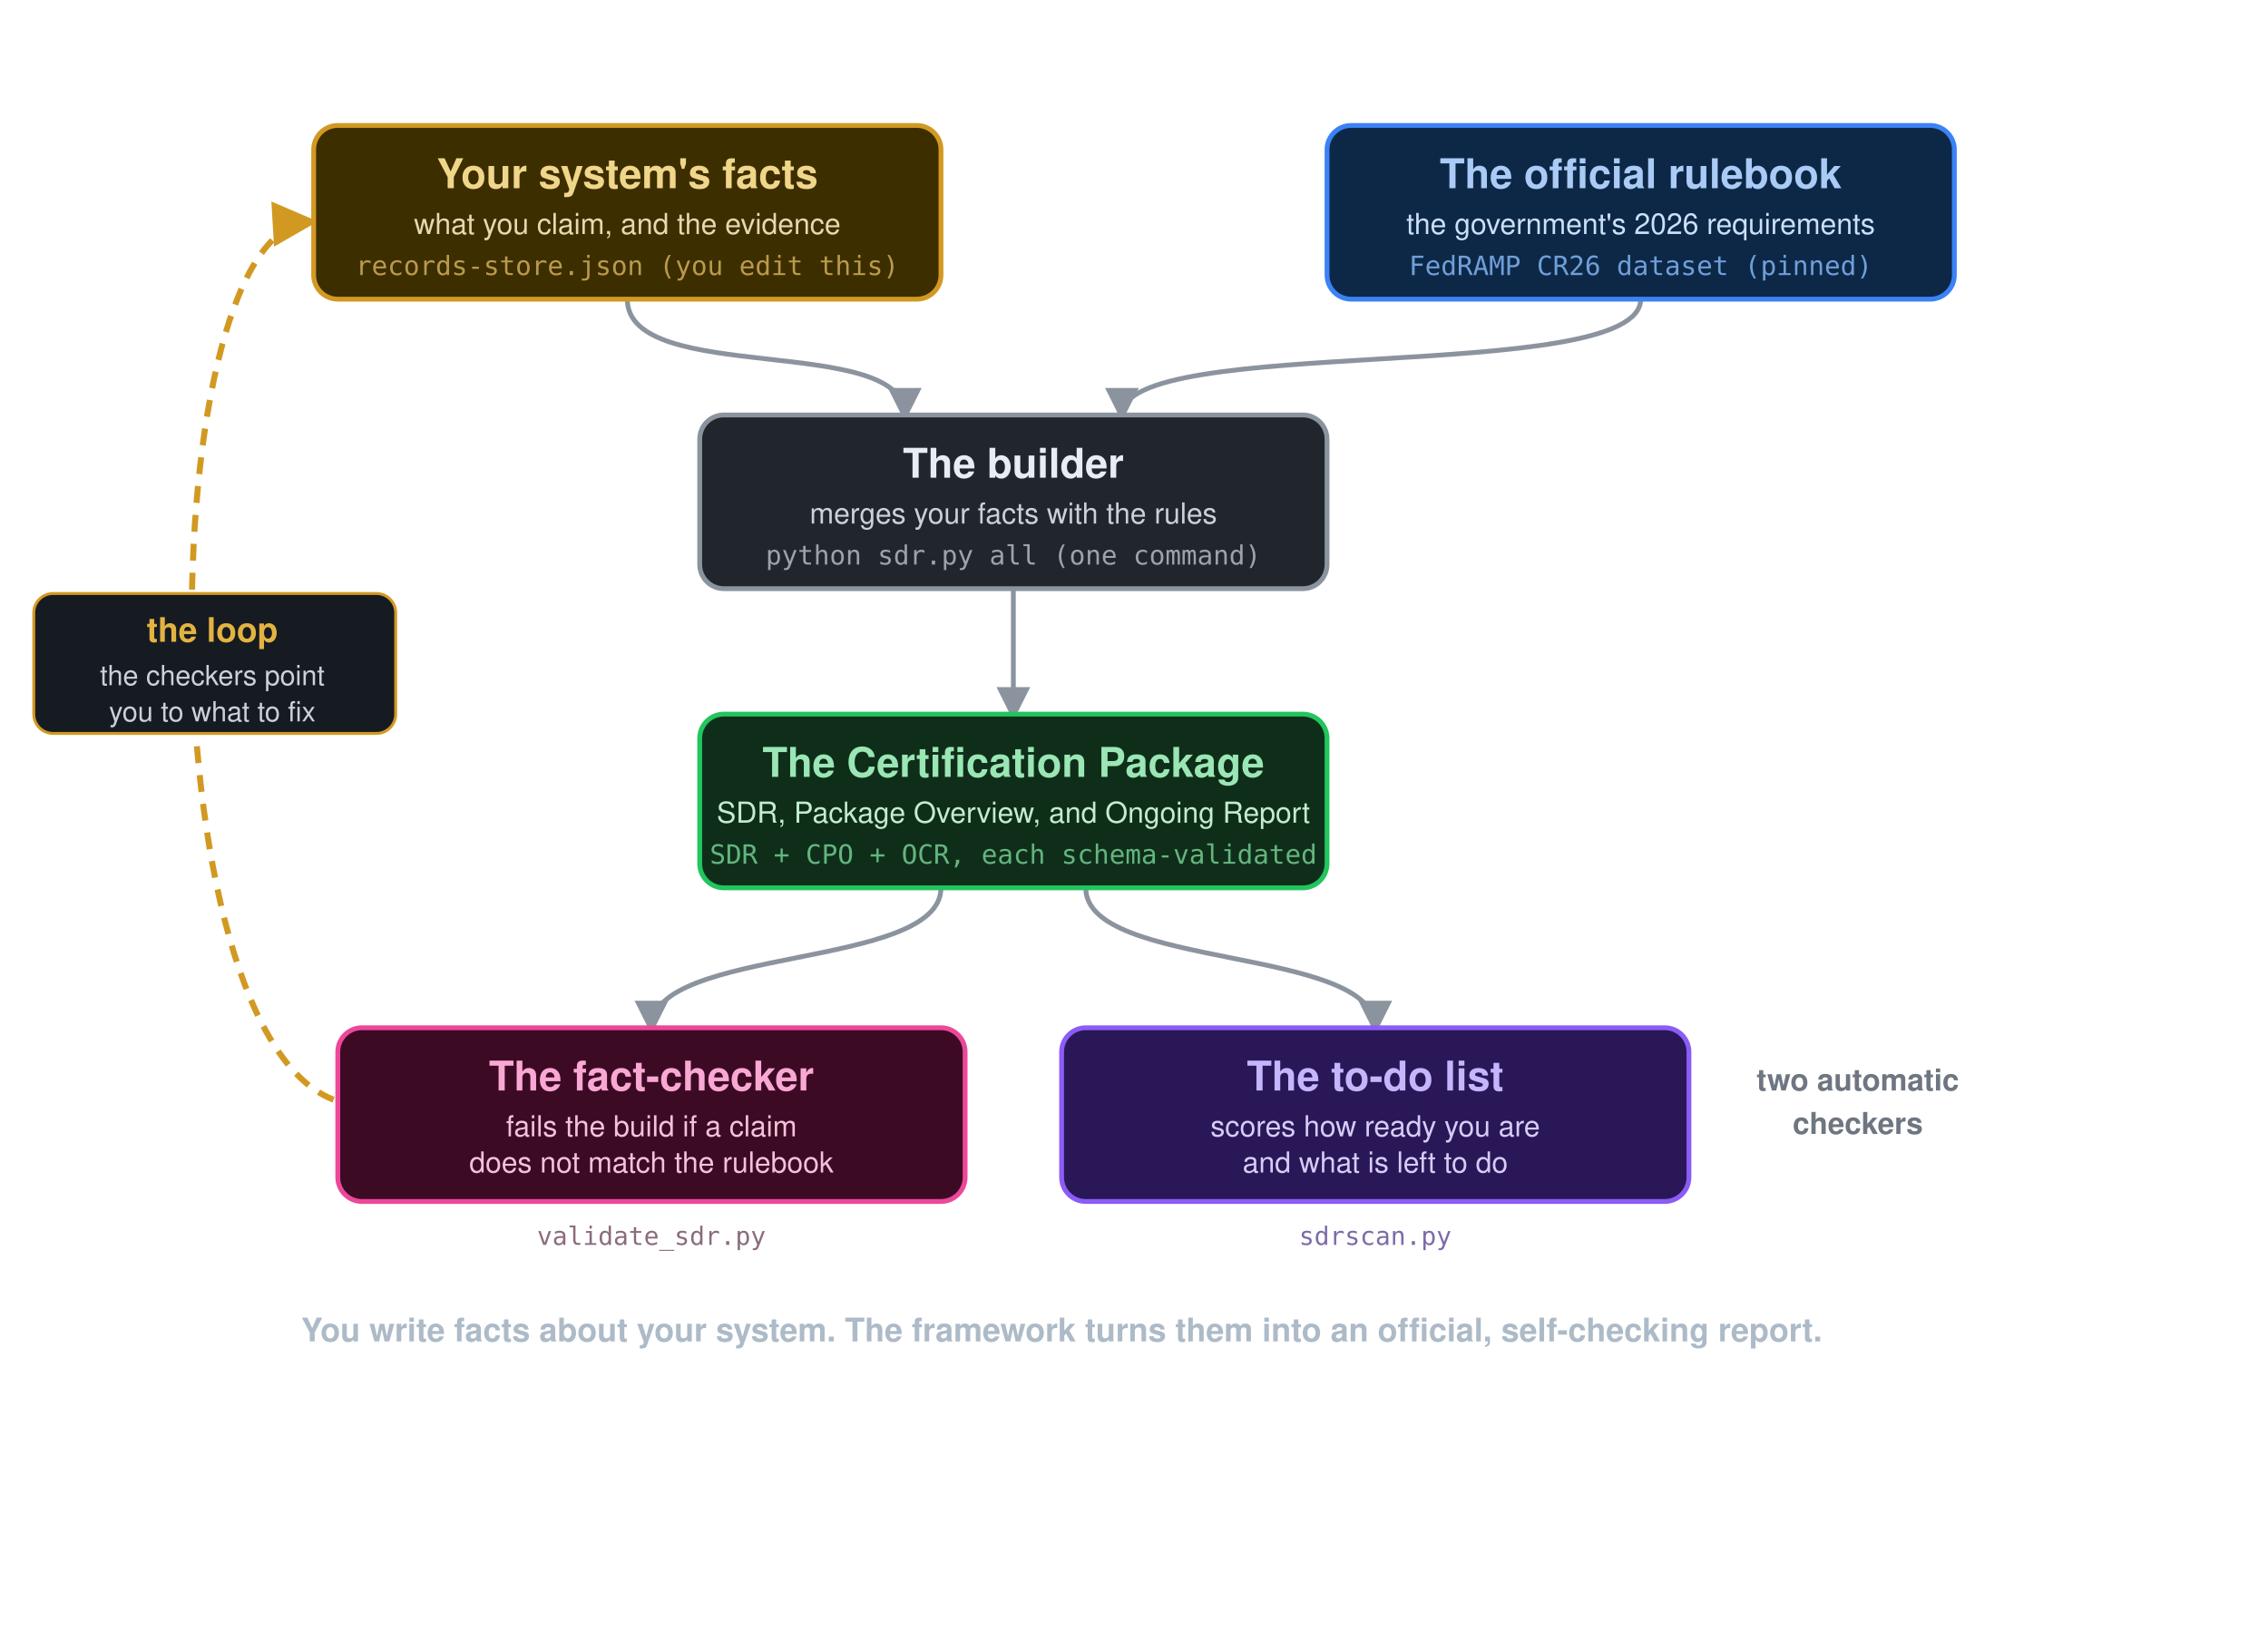
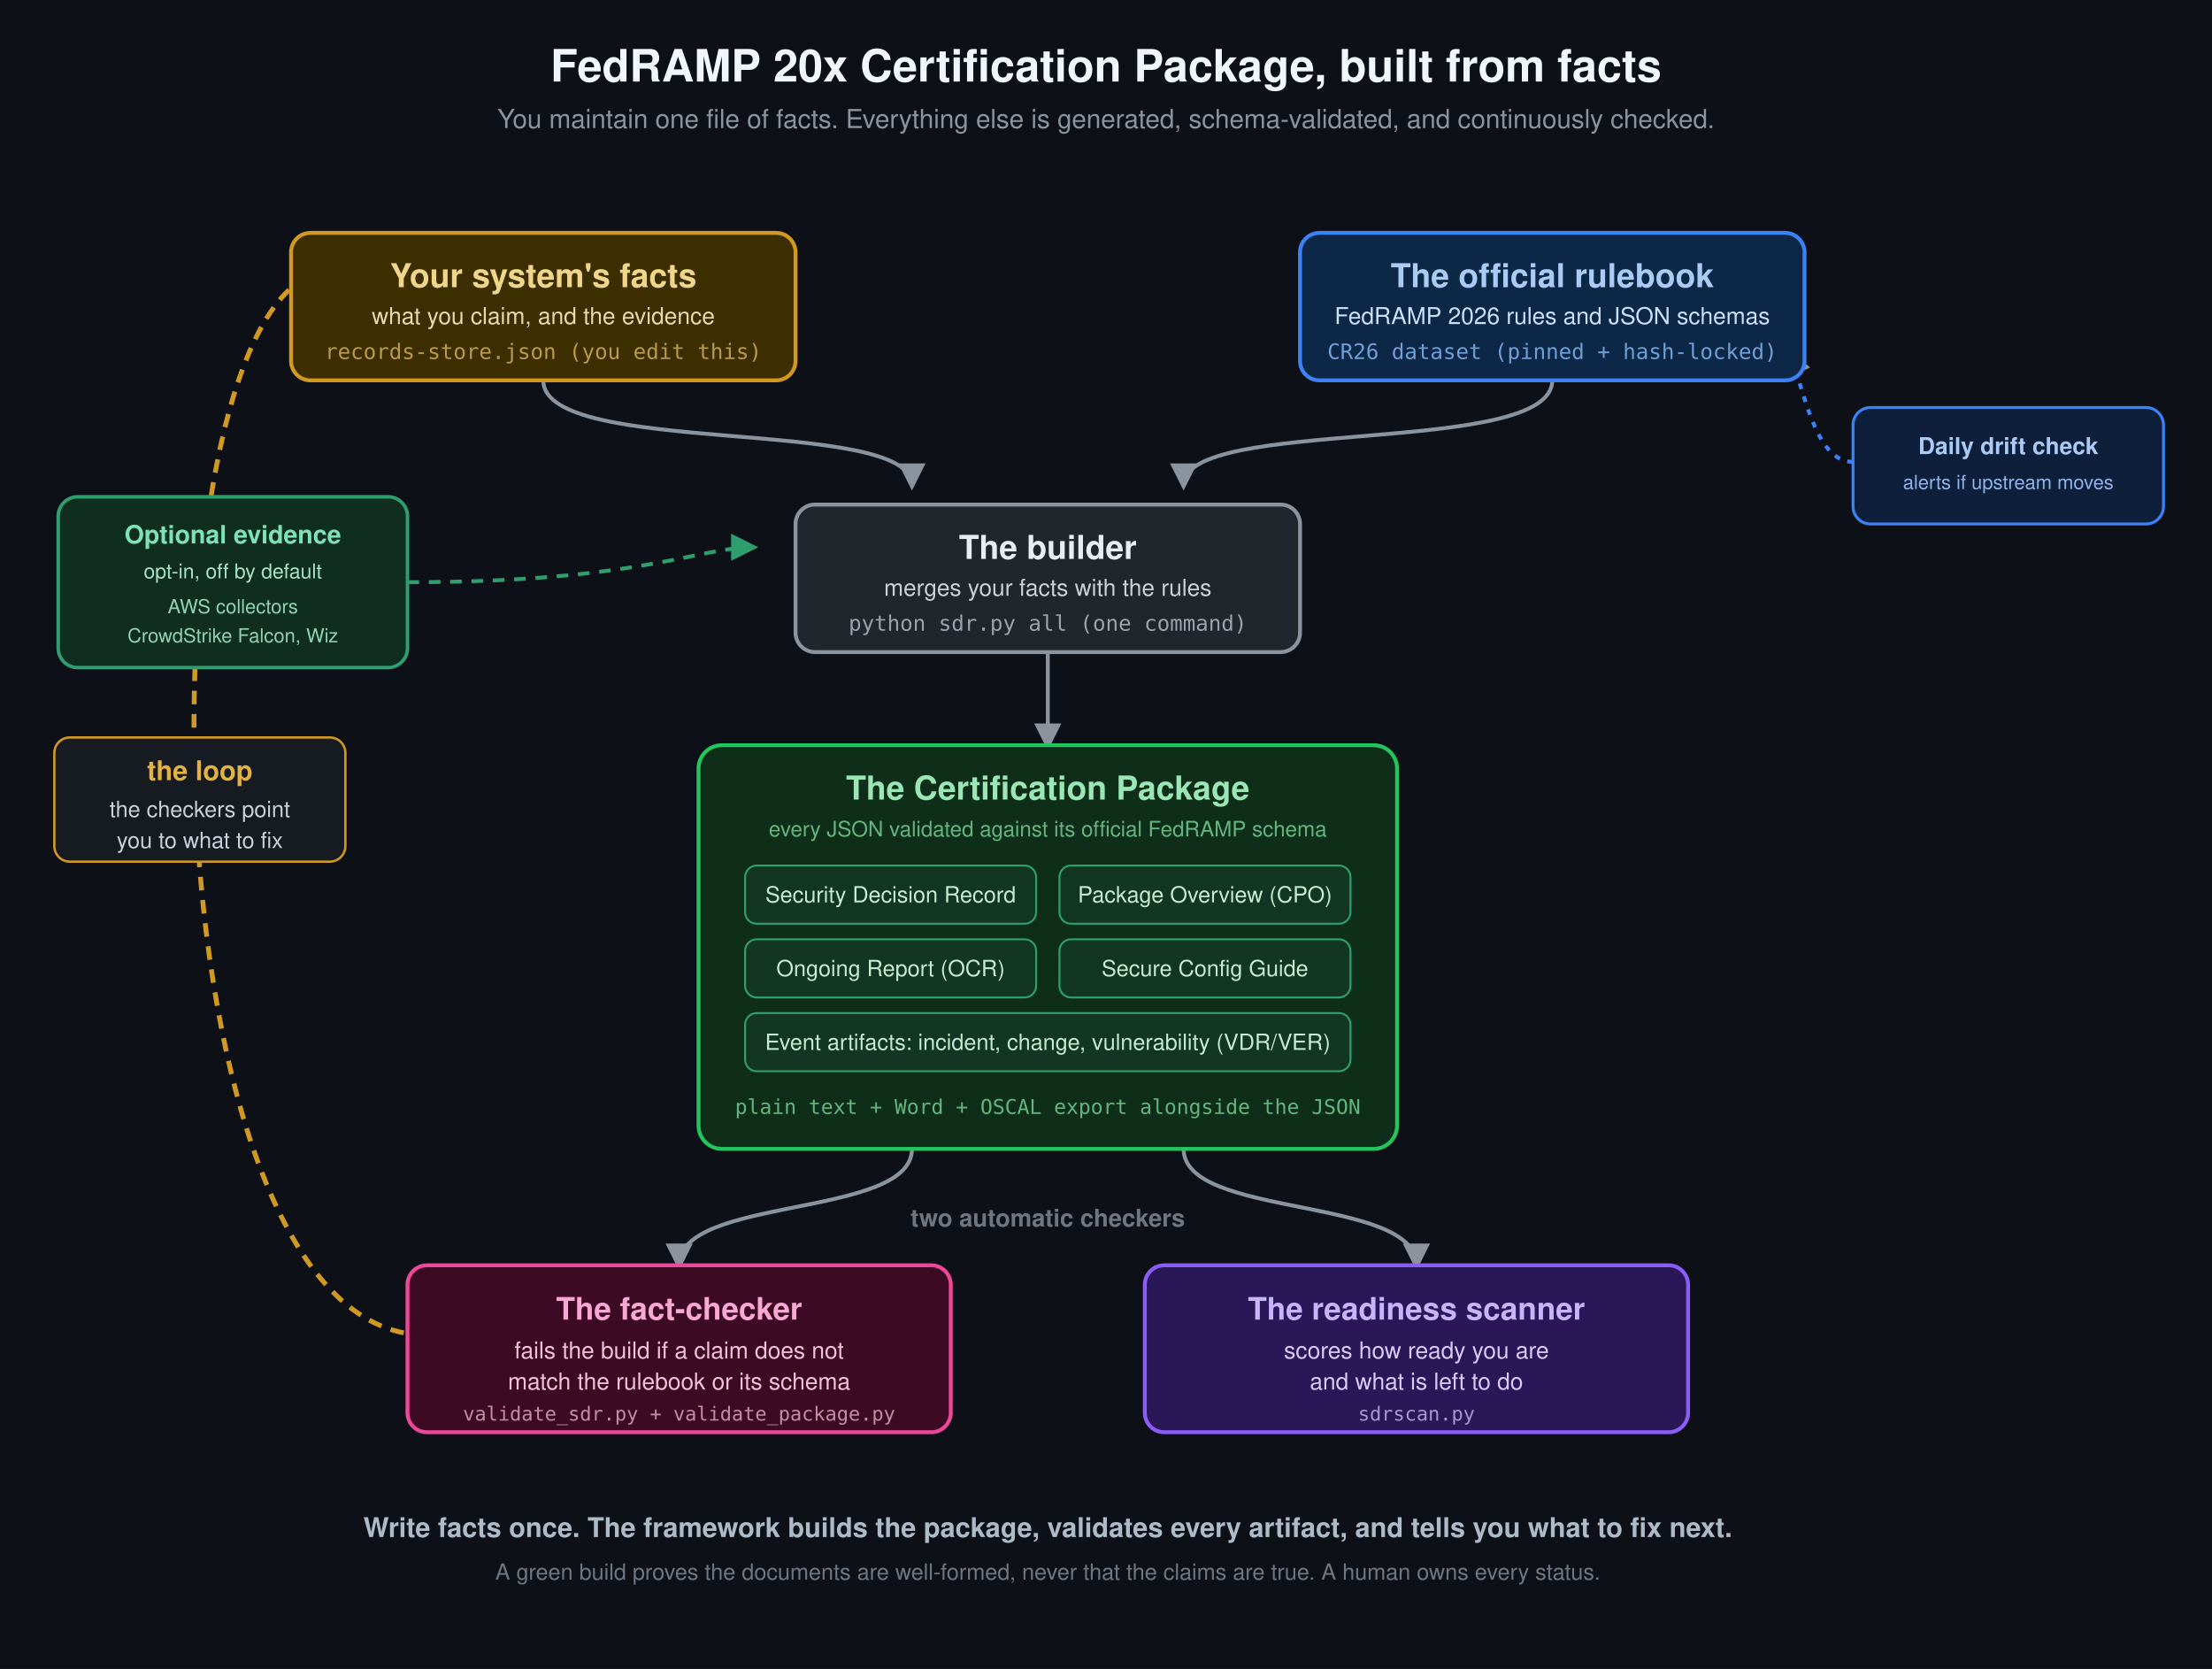
- <svg xmlns="http://www.w3.org/2000/svg" viewBox="0 0 940 680" font-family="-apple-system,BlinkMacSystemFont,'Segoe UI',Helvetica,Arial,sans-serif">
+ <svg xmlns="http://www.w3.org/2000/svg" viewBox="0 0 1140 860" font-family="-apple-system,BlinkMacSystemFont,'Segoe UI',Helvetica,Arial,sans-serif">
  <defs>
    <marker id="arrow" viewBox="0 0 10 10" refX="8" refY="5" markerWidth="7" markerHeight="7" orient="auto-start-reverse">
      <path d="M0,0 L10,5 L0,10 z" fill="#8b949e" />
    </marker>
    <marker id="arrowLoop" viewBox="0 0 10 10" refX="8" refY="5" markerWidth="7.5" markerHeight="7.5" orient="auto-start-reverse">
      <path d="M0,0 L10,5 L0,10 z" fill="#d29922" />
    </marker>
+     <marker id="arrowOpt" viewBox="0 0 10 10" refX="8" refY="5" markerWidth="7" markerHeight="7" orient="auto-start-reverse">
+       <path d="M0,0 L10,5 L0,10 z" fill="#2f9e6f" />
+     </marker>
  </defs>
+   <rect x="0" y="0" width="1140" height="860" fill="#0d1117" />
+   <text x="570" y="42" fill="#f0f6fc" font-size="23" text-anchor="middle" font-weight="700">FedRAMP 20x Certification Package, built from facts</text>
+   <text x="570" y="66" fill="#8b949e" font-size="13.5" text-anchor="middle">You maintain one file of facts. Everything else is generated, schema-validated, and continuously checked.</text>
  <g stroke="#8b949e" stroke-width="2" fill="none">
-     <path d="M260,124 C260,160 375,138 375,172" marker-end="url(#arrow)" />
-     <path d="M680,124 C680,160 465,138 465,172" marker-end="url(#arrow)" />
-     <path d="M420,244 L420,296" marker-end="url(#arrow)" />
-     <path d="M390,368 C390,402 270,392 270,426" marker-end="url(#arrow)" />
-     <path d="M450,368 C450,402 570,392 570,426" marker-end="url(#arrow)" />
+     <path d="M280,196 C280,236 470,214 470,250" marker-end="url(#arrow)" />
+     <path d="M800,196 C800,236 610,214 610,250" marker-end="url(#arrow)" />
+     <path d="M540,336 L540,384" marker-end="url(#arrow)" />
+     <path d="M470,592 C470,628 350,616 350,652" marker-end="url(#arrow)" />
+     <path d="M610,592 C610,628 730,616 730,652" marker-end="url(#arrow)" />
  </g>
-   <path d="M150,458 C60,458 60,96 128,92" fill="none" stroke="#d29922" stroke-width="2.5" stroke-dasharray="7 5" marker-end="url(#arrowLoop)" />
-   <path d="M150,458 L176,458" fill="none" stroke="#d29922" stroke-width="2.5" stroke-dasharray="7 5" />
-   <g transform="translate(72,272)">
-     <rect x="-58" y="-26" width="150" height="58" rx="8" fill="#161b22" stroke="#d29922" stroke-width="1.2" />
-     <text x="16" y="-6" fill="#e3b341" font-size="14" text-anchor="middle" font-weight="700">the loop</text>
-     <text x="16" y="12" fill="#c9d1d9" font-size="11.5" text-anchor="middle">the checkers point</text>
-     <text x="16" y="27" fill="#c9d1d9" font-size="11.5" text-anchor="middle">you to what to fix</text>
+   <path d="M210,300 C330,300 360,282 388,282" fill="none" stroke="#2f9e6f" stroke-width="2" stroke-dasharray="6 5" marker-end="url(#arrowOpt)" />
+   <path d="M955,238 C935,238 930,200 922,182" fill="none" stroke="#3b82f6" stroke-width="2" stroke-dasharray="3 4" marker-end="url(#arrow)" />
+   <path d="M220,688 C70,688 70,150 168,140" fill="none" stroke="#d29922" stroke-width="2.5" stroke-dasharray="7 5" marker-end="url(#arrowLoop)" />
+   <path d="M220,688 L246,688" fill="none" stroke="#d29922" stroke-width="2.5" stroke-dasharray="7 5" />
+   <g transform="translate(92,410)">
+     <rect x="-64" y="-30" width="150" height="64" rx="8" fill="#161b22" stroke="#d29922" stroke-width="1.2" />
+     <text x="11" y="-8" fill="#e3b341" font-size="14" text-anchor="middle" font-weight="700">the loop</text>
+     <text x="11" y="11" fill="#c9d1d9" font-size="11.5" text-anchor="middle">the checkers point</text>
+     <text x="11" y="27" fill="#c9d1d9" font-size="11.5" text-anchor="middle">you to what to fix</text>
  </g>
  <g>
-     <rect x="130" y="52" width="260" height="72" rx="10" fill="#3d2e00" stroke="#d29922" stroke-width="2" />
-     <text x="260" y="78" fill="#f0d68a" font-size="17" text-anchor="middle" font-weight="700">Your system's facts</text>
-     <text x="260" y="97" fill="#e6d9b0" font-size="12" text-anchor="middle">what you claim, and the evidence</text>
-     <text x="260" y="114" fill="#b99a4d" font-size="11" text-anchor="middle" font-family="ui-monospace,'SF Mono',Menlo,Consolas,monospace">records-store.json  (you edit this)</text>
+     <rect x="150" y="120" width="260" height="76" rx="10" fill="#3d2e00" stroke="#d29922" stroke-width="2" />
+     <text x="280" y="148" fill="#f0d68a" font-size="17" text-anchor="middle" font-weight="700">Your system's facts</text>
+     <text x="280" y="167" fill="#e6d9b0" font-size="12" text-anchor="middle">what you claim, and the evidence</text>
+     <text x="280" y="185" fill="#b99a4d" font-size="11" text-anchor="middle" font-family="ui-monospace,'SF Mono',Menlo,Consolas,monospace">records-store.json  (you edit this)</text>
  </g>
  <g>
-     <rect x="550" y="52" width="260" height="72" rx="10" fill="#0d2847" stroke="#3b82f6" stroke-width="2" />
-     <text x="680" y="78" fill="#a9cbf5" font-size="17" text-anchor="middle" font-weight="700">The official rulebook</text>
-     <text x="680" y="97" fill="#cbe0f7" font-size="12" text-anchor="middle">the government's 2026 requirements</text>
-     <text x="680" y="114" fill="#6f9fd8" font-size="11" text-anchor="middle" font-family="ui-monospace,'SF Mono',Menlo,Consolas,monospace">FedRAMP CR26 dataset  (pinned)</text>
+     <rect x="670" y="120" width="260" height="76" rx="10" fill="#0d2847" stroke="#3b82f6" stroke-width="2" />
+     <text x="800" y="148" fill="#a9cbf5" font-size="17" text-anchor="middle" font-weight="700">The official rulebook</text>
+     <text x="800" y="167" fill="#cbe0f7" font-size="12" text-anchor="middle">FedRAMP 2026 rules and JSON schemas</text>
+     <text x="800" y="185" fill="#6f9fd8" font-size="11" text-anchor="middle" font-family="ui-monospace,'SF Mono',Menlo,Consolas,monospace">CR26 dataset  (pinned + hash-locked)</text>
  </g>
  <g>
-     <rect x="290" y="172" width="260" height="72" rx="10" fill="#21262d" stroke="#8b949e" stroke-width="2" />
-     <text x="420" y="198" fill="#e6edf3" font-size="17" text-anchor="middle" font-weight="700">The builder</text>
-     <text x="420" y="217" fill="#c9d1d9" font-size="12" text-anchor="middle">merges your facts with the rules</text>
-     <text x="420" y="234" fill="#9aa4ad" font-size="11" text-anchor="middle" font-family="ui-monospace,'SF Mono',Menlo,Consolas,monospace">python sdr.py all  (one command)</text>
+     <rect x="30" y="256" width="180" height="88" rx="10" fill="#0f2e1f" stroke="#2f9e6f" stroke-width="1.8" />
+     <text x="120" y="280" fill="#7ee2b8" font-size="13" text-anchor="middle" font-weight="700">Optional evidence</text>
+     <text x="120" y="298" fill="#a7e3c8" font-size="10.5" text-anchor="middle">opt-in, off by default</text>
+     <text x="120" y="316" fill="#8fd3b3" font-size="10" text-anchor="middle">AWS collectors</text>
+     <text x="120" y="331" fill="#8fd3b3" font-size="10" text-anchor="middle">CrowdStrike Falcon, Wiz</text>
  </g>
  <g>
-     <rect x="290" y="296" width="260" height="72" rx="10" fill="#0f2e1a" stroke="#22c55e" stroke-width="2" />
-     <text x="420" y="322" fill="#9ae6b4" font-size="17" text-anchor="middle" font-weight="700">The Certification Package</text>
-     <text x="420" y="341" fill="#c3ecd0" font-size="12" text-anchor="middle">SDR, Package Overview, and Ongoing Report</text>
-     <text x="420" y="358" fill="#63b57e" font-size="11" text-anchor="middle" font-family="ui-monospace,'SF Mono',Menlo,Consolas,monospace">SDR + CPO + OCR, each schema-validated</text>
-   </g>
-   <text x="770" y="452" fill="#6e7681" font-size="12.5" text-anchor="middle" font-weight="600">two automatic</text>
-   <text x="770" y="470" fill="#6e7681" font-size="12.5" text-anchor="middle" font-weight="600">checkers</text>
-   <g>
-     <rect x="140" y="426" width="260" height="72" rx="10" fill="#3d0a24" stroke="#ec4899" stroke-width="2" />
-     <text x="270" y="452" fill="#f9a8d4" font-size="17" text-anchor="middle" font-weight="700">The fact-checker</text>
-     <text x="270" y="471" fill="#f3c2da" font-size="12" text-anchor="middle">fails the build if a claim</text>
-     <text x="270" y="486" fill="#f3c2da" font-size="12" text-anchor="middle">does not match the rulebook</text>
+     <rect x="955" y="210" width="160" height="60" rx="9" fill="#0d1f3a" stroke="#3b82f6" stroke-width="1.5" />
+     <text x="1035" y="234" fill="#a9cbf5" font-size="12" text-anchor="middle" font-weight="700">Daily drift check</text>
+     <text x="1035" y="252" fill="#8fb4e8" font-size="10" text-anchor="middle">alerts if upstream moves</text>
  </g>
  <g>
-     <rect x="440" y="426" width="260" height="72" rx="10" fill="#2a1758" stroke="#8b5cf6" stroke-width="2" />
-     <text x="570" y="452" fill="#c4b5fd" font-size="17" text-anchor="middle" font-weight="700">The to-do list</text>
-     <text x="570" y="471" fill="#d6ccf5" font-size="12" text-anchor="middle">scores how ready you are</text>
-     <text x="570" y="486" fill="#d6ccf5" font-size="12" text-anchor="middle">and what is left to do</text>
+     <rect x="410" y="260" width="260" height="76" rx="10" fill="#21262d" stroke="#8b949e" stroke-width="2" />
+     <text x="540" y="288" fill="#e6edf3" font-size="17" text-anchor="middle" font-weight="700">The builder</text>
+     <text x="540" y="307" fill="#c9d1d9" font-size="12" text-anchor="middle">merges your facts with the rules</text>
+     <text x="540" y="325" fill="#9aa4ad" font-size="11" text-anchor="middle" font-family="ui-monospace,'SF Mono',Menlo,Consolas,monospace">python sdr.py all  (one command)</text>
  </g>
-   <text x="270" y="516" fill="#8b6b7e" font-size="10.5" text-anchor="middle" font-family="ui-monospace,'SF Mono',Menlo,Consolas,monospace">validate_sdr.py</text>
-   <text x="570" y="516" fill="#7d6ba8" font-size="10.5" text-anchor="middle" font-family="ui-monospace,'SF Mono',Menlo,Consolas,monospace">sdrscan.py</text>
-   <text x="440" y="556" fill="#adbac7" font-size="13.5" text-anchor="middle" font-weight="600">You write facts about your system. The framework turns them into an official, self-checking report.</text>
+   <g>
+     <rect x="360" y="384" width="360" height="208" rx="12" fill="#0f2e1a" stroke="#22c55e" stroke-width="2" />
+     <text x="540" y="412" fill="#9ae6b4" font-size="17" text-anchor="middle" font-weight="700">The Certification Package</text>
+     <text x="540" y="431" fill="#63b57e" font-size="11" text-anchor="middle">every JSON validated against its official FedRAMP schema</text>
+     <g font-size="11.5" text-anchor="middle">
+       <rect x="384" y="446" width="150" height="30" rx="6" fill="#123524" stroke="#2f9e6f" />
+       <text x="459" y="465" fill="#c3ecd0">Security Decision Record</text>
+       <rect x="546" y="446" width="150" height="30" rx="6" fill="#123524" stroke="#2f9e6f" />
+       <text x="621" y="465" fill="#c3ecd0">Package Overview (CPO)</text>
+       <rect x="384" y="484" width="150" height="30" rx="6" fill="#123524" stroke="#2f9e6f" />
+       <text x="459" y="503" fill="#c3ecd0">Ongoing Report (OCR)</text>
+       <rect x="546" y="484" width="150" height="30" rx="6" fill="#123524" stroke="#2f9e6f" />
+       <text x="621" y="503" fill="#c3ecd0">Secure Config Guide</text>
+       <rect x="384" y="522" width="312" height="30" rx="6" fill="#123524" stroke="#2f9e6f" />
+       <text x="540" y="541" fill="#c3ecd0">Event artifacts: incident, change, vulnerability (VDR/VER)</text>
+     </g>
+     <text x="540" y="574" fill="#63b57e" font-size="10.5" text-anchor="middle" font-family="ui-monospace,'SF Mono',Menlo,Consolas,monospace">plain text + Word + OSCAL export alongside the JSON</text>
+   </g>
+   <text x="540" y="632" fill="#6e7681" font-size="12.5" text-anchor="middle" font-weight="600">two automatic checkers</text>
+   <g>
+     <rect x="210" y="652" width="280" height="86" rx="10" fill="#3d0a24" stroke="#ec4899" stroke-width="2" />
+     <text x="350" y="680" fill="#f9a8d4" font-size="16" text-anchor="middle" font-weight="700">The fact-checker</text>
+     <text x="350" y="700" fill="#f3c2da" font-size="12" text-anchor="middle">fails the build if a claim does not</text>
+     <text x="350" y="716" fill="#f3c2da" font-size="12" text-anchor="middle">match the rulebook or its schema</text>
+     <text x="350" y="732" fill="#c78ba8" font-size="10" text-anchor="middle" font-family="ui-monospace,'SF Mono',Menlo,Consolas,monospace">validate_sdr.py + validate_package.py</text>
+   </g>
+   <g>
+     <rect x="590" y="652" width="280" height="86" rx="10" fill="#2a1758" stroke="#8b5cf6" stroke-width="2" />
+     <text x="730" y="680" fill="#c4b5fd" font-size="16" text-anchor="middle" font-weight="700">The readiness scanner</text>
+     <text x="730" y="700" fill="#d6ccf5" font-size="12" text-anchor="middle">scores how ready you are</text>
+     <text x="730" y="716" fill="#d6ccf5" font-size="12" text-anchor="middle">and what is left to do</text>
+     <text x="730" y="732" fill="#a898d0" font-size="10" text-anchor="middle" font-family="ui-monospace,'SF Mono',Menlo,Consolas,monospace">sdrscan.py</text>
+   </g>
+   <text x="540" y="792" fill="#adbac7" font-size="14" text-anchor="middle" font-weight="600">Write facts once. The framework builds the package, validates every artifact, and tells you what to fix next.</text>
+   <text x="540" y="814" fill="#6e7681" font-size="11.5" text-anchor="middle">A green build proves the documents are well-formed, never that the claims are true. A human owns every status.</text>
</svg>
